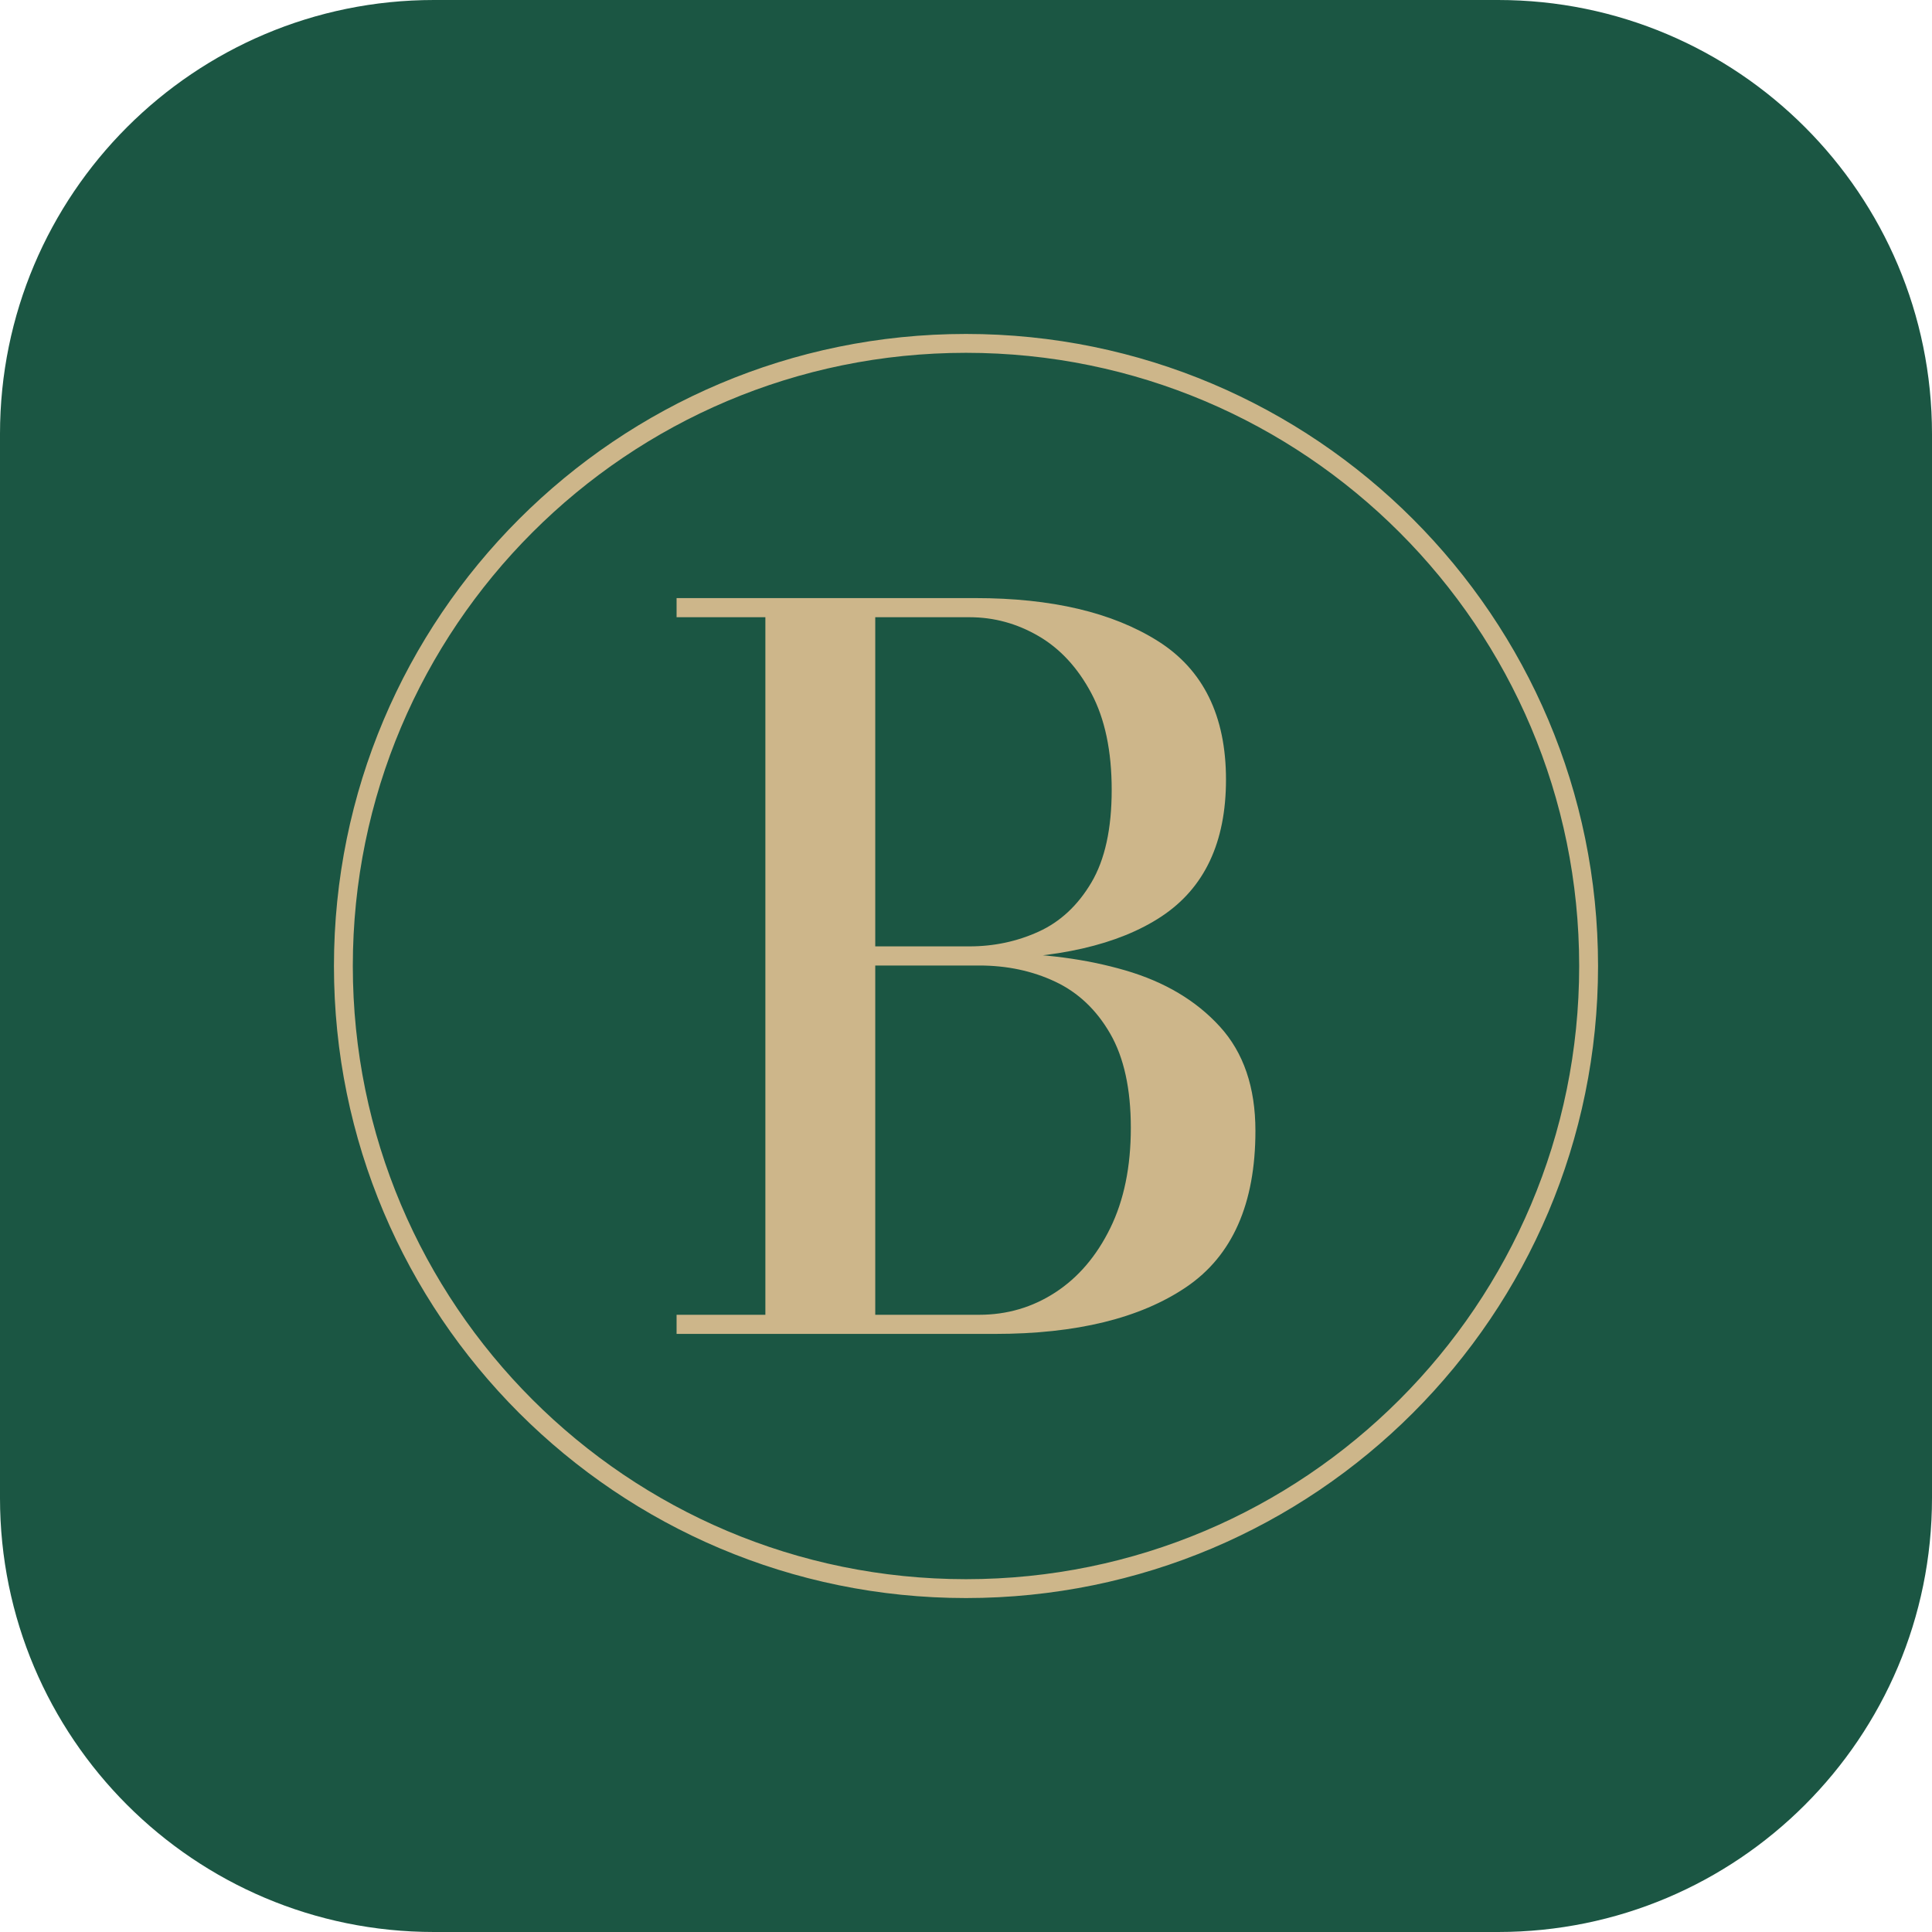
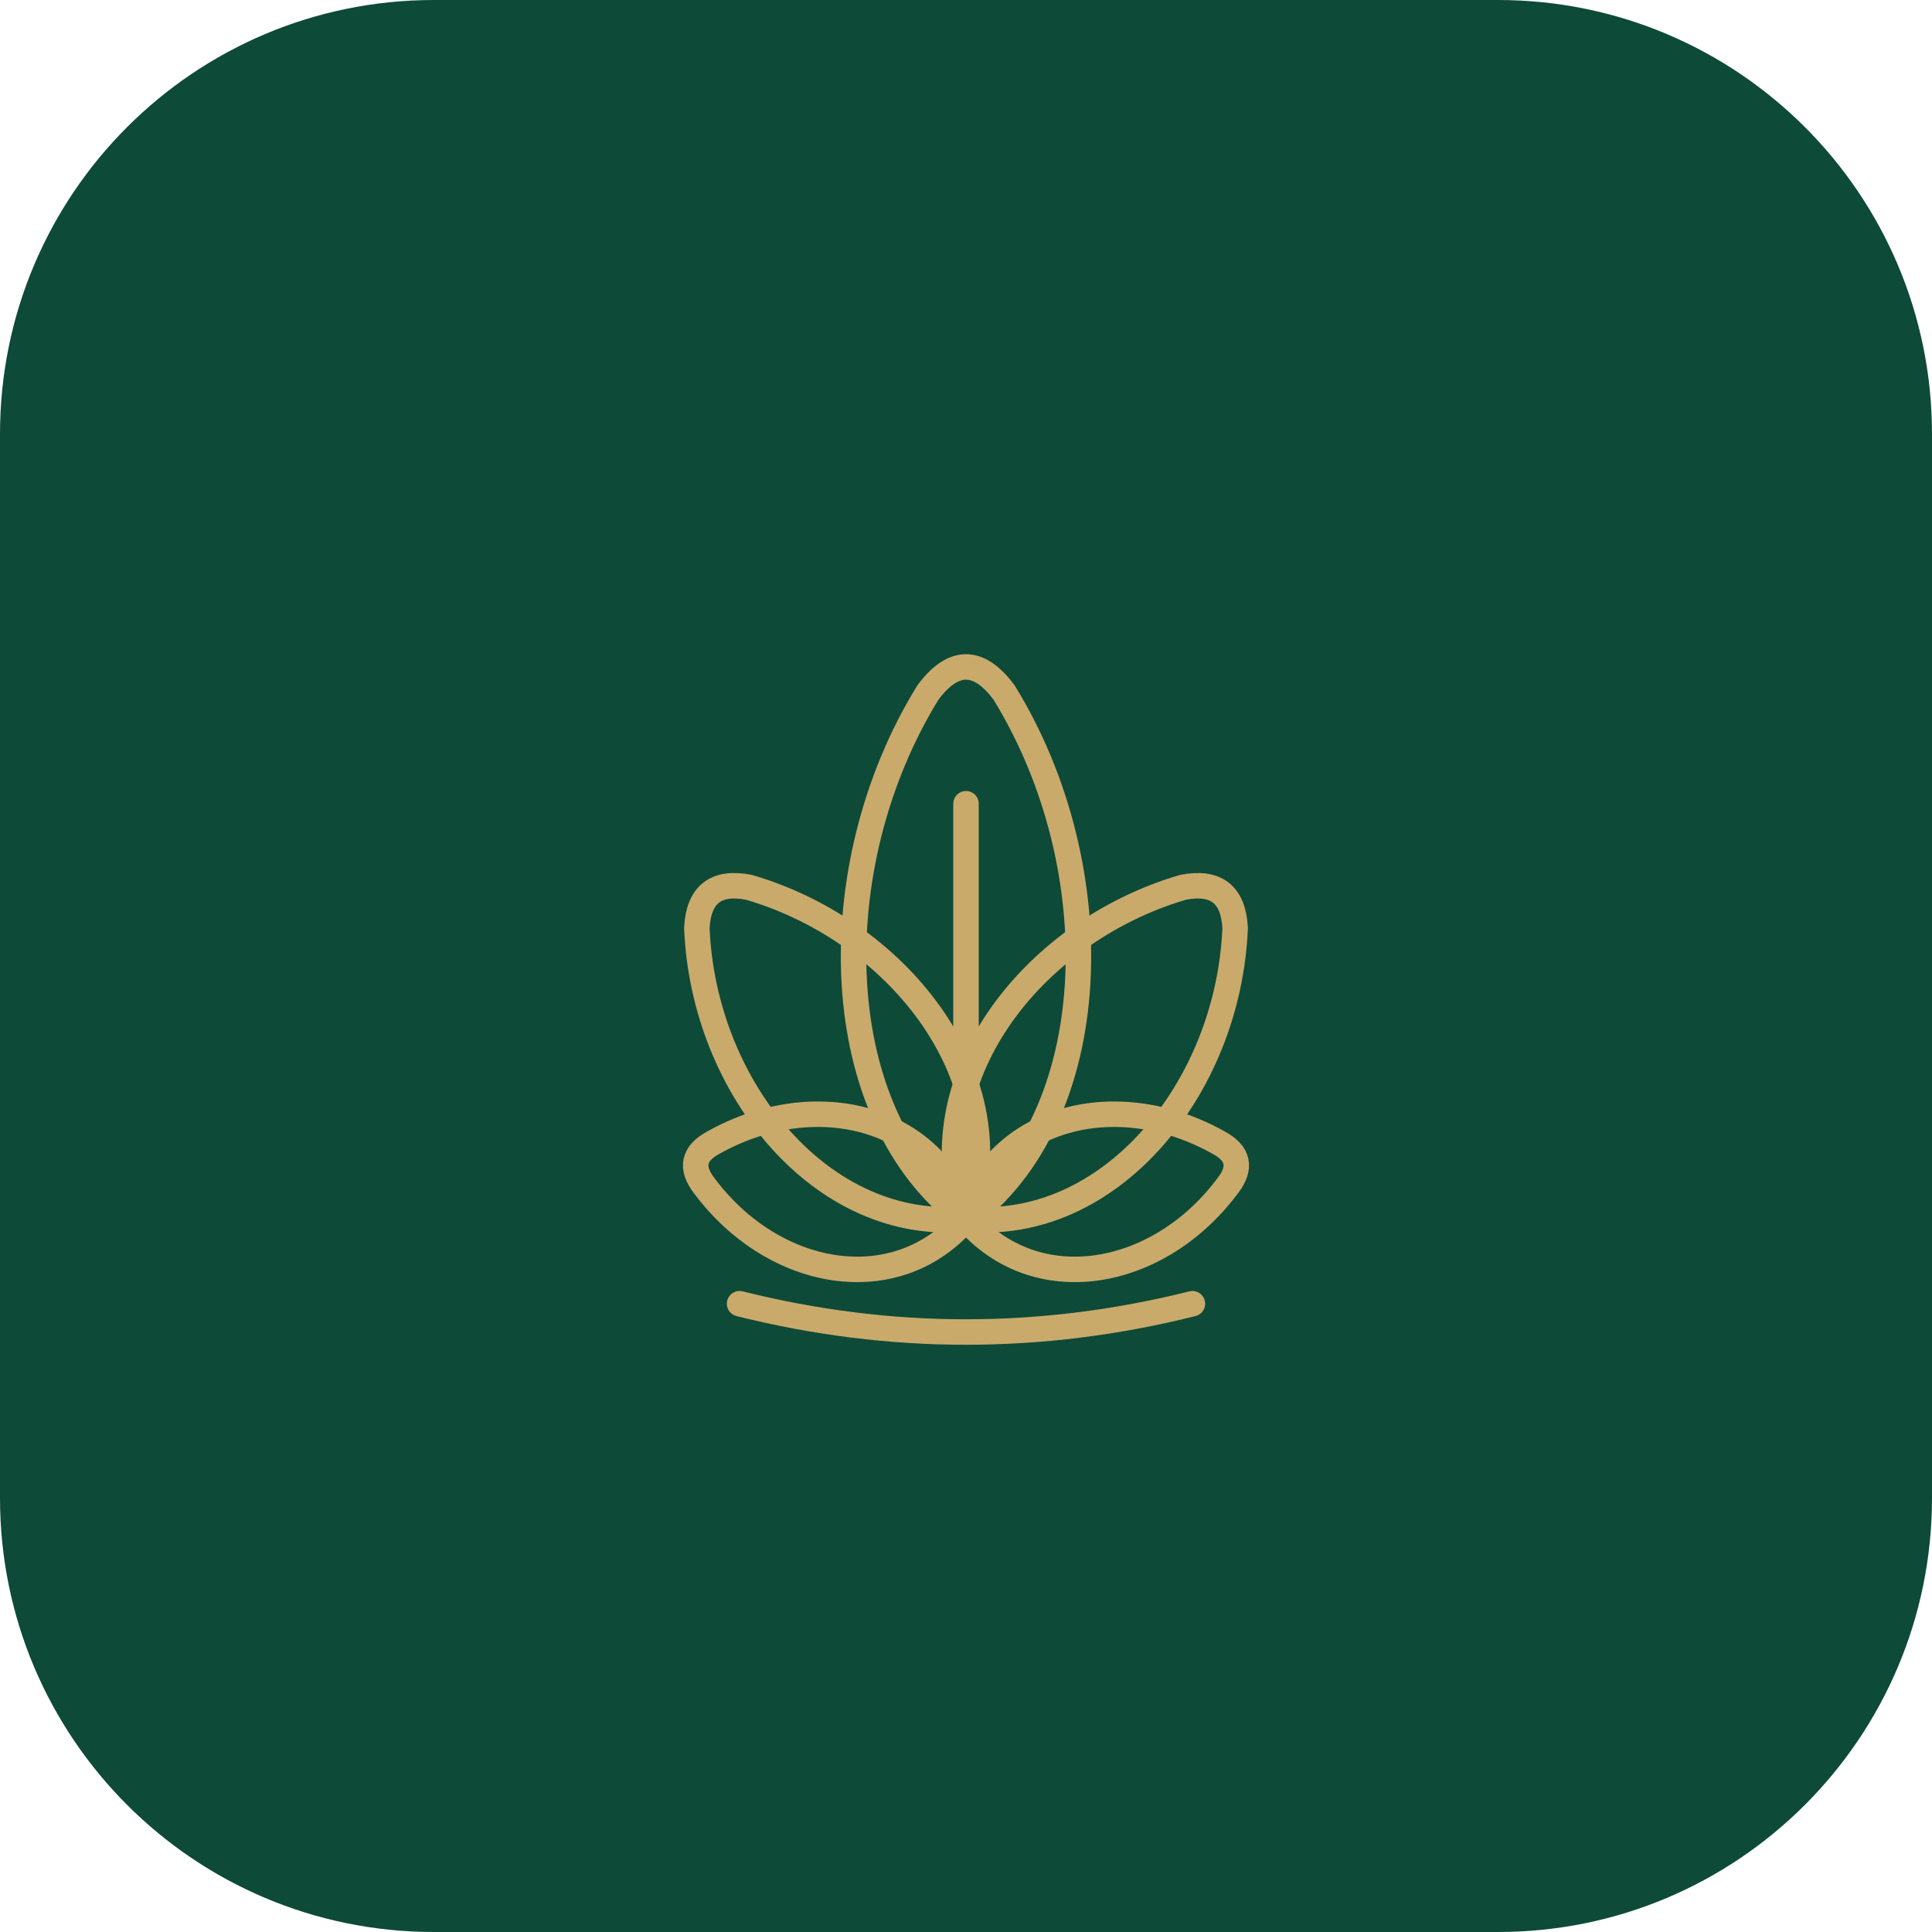
- <svg xmlns="http://www.w3.org/2000/svg" viewBox="0 0 1024 1024" width="1024" height="1024" role="img" aria-label="ButterSkin app icon">
-   <rect width="1024" height="1024" rx="230" fill="#1B5643" />
-   <circle cx="512" cy="512" r="330" fill="none" stroke="#CDB68A" stroke-width="10" />
-   <path d="M358.6 707.0V696.86H519.02Q541.12 696.86 559.32 685.03Q577.52 673.2 588.44 650.97Q599.36 628.74 599.36 597.8Q599.36 566.86 588.44 547.88Q577.52 528.9 559.32 520.32Q541.12 511.74 519.02 511.74H458.18V505.24H527.34Q565.3 505.24 596.5 514.34Q627.7 523.44 646.55 544.11Q665.4 564.78 665.4 599.36Q665.4 657.34 628.74 682.17Q592.08 707.0 527.34 707.0ZM405.66 702.84V321.16H463.9V702.84ZM458.18 508.36V501.6H513.82Q533.32 501.6 550.48 493.8Q567.64 486.0 578.43 467.8Q589.22 449.6 589.22 418.66Q589.22 387.72 578.43 367.44Q567.64 347.16 550.48 337.15Q533.32 327.14 513.82 327.14H358.6V317.0H516.94Q577.52 317.0 613.66 339.75Q649.8 362.5 649.8 413.2Q649.8 463.12 615.61 485.74Q581.42 508.36 516.94 508.36Z" fill="#CDB68A" />
+ <svg xmlns="http://www.w3.org/2000/svg" viewBox="0 0 1024 1024" role="img" aria-label="ButterSkin app icon">
+   <rect width="1024" height="1024" rx="230" fill="#0E4A38" />
+   <g transform="translate(262 236)">
+     <g transform="scale(5.0)" fill="none" stroke="#C9AA6B" stroke-width="2.7" stroke-linejoin="round" stroke-linecap="round">
+       <path d="M0 0 C9.97 -5.40 10.50 -18.60 2.31 -27.90 Q0 -30.60 -2.31 -27.90 C-10.50 -18.60 -9.97 -5.40 0 0Z" transform="translate(50 82) rotate(-78)" />
+       <path d="M0 0 C9.97 -5.40 10.50 -18.60 2.31 -27.90 Q0 -30.60 -2.31 -27.90 C-10.50 -18.60 -9.97 -5.40 0 0Z" transform="translate(50 82) rotate(78)" />
+       <path d="M0 0 C12.82 -8.10 13.50 -27.90 3.51 -41.85 Q0 -45.90 -3.51 -41.85 C-13.50 -27.90 -12.82 -8.10 0 0Z" transform="translate(50 82) rotate(-38)" />
+       <path d="M0 0 C12.82 -8.10 13.50 -27.90 3.51 -41.85 Q0 -45.90 -3.51 -41.85 C-13.50 -27.90 -12.82 -8.10 0 0Z" transform="translate(50 82) rotate(38)" />
+       <path d="M0 0 C14.72 -10.80 15.50 -37.20 4.03 -55.80 Q0 -61.20 -4.03 -55.80 C-15.50 -37.20 -14.72 -10.80 0 0Z" transform="translate(50 82) rotate(0)" />
+       <path d="M50 78 L50 38" />
+       <path d="M26 91 Q50 97 74 91" />
+     </g>
+   </g>
</svg>
